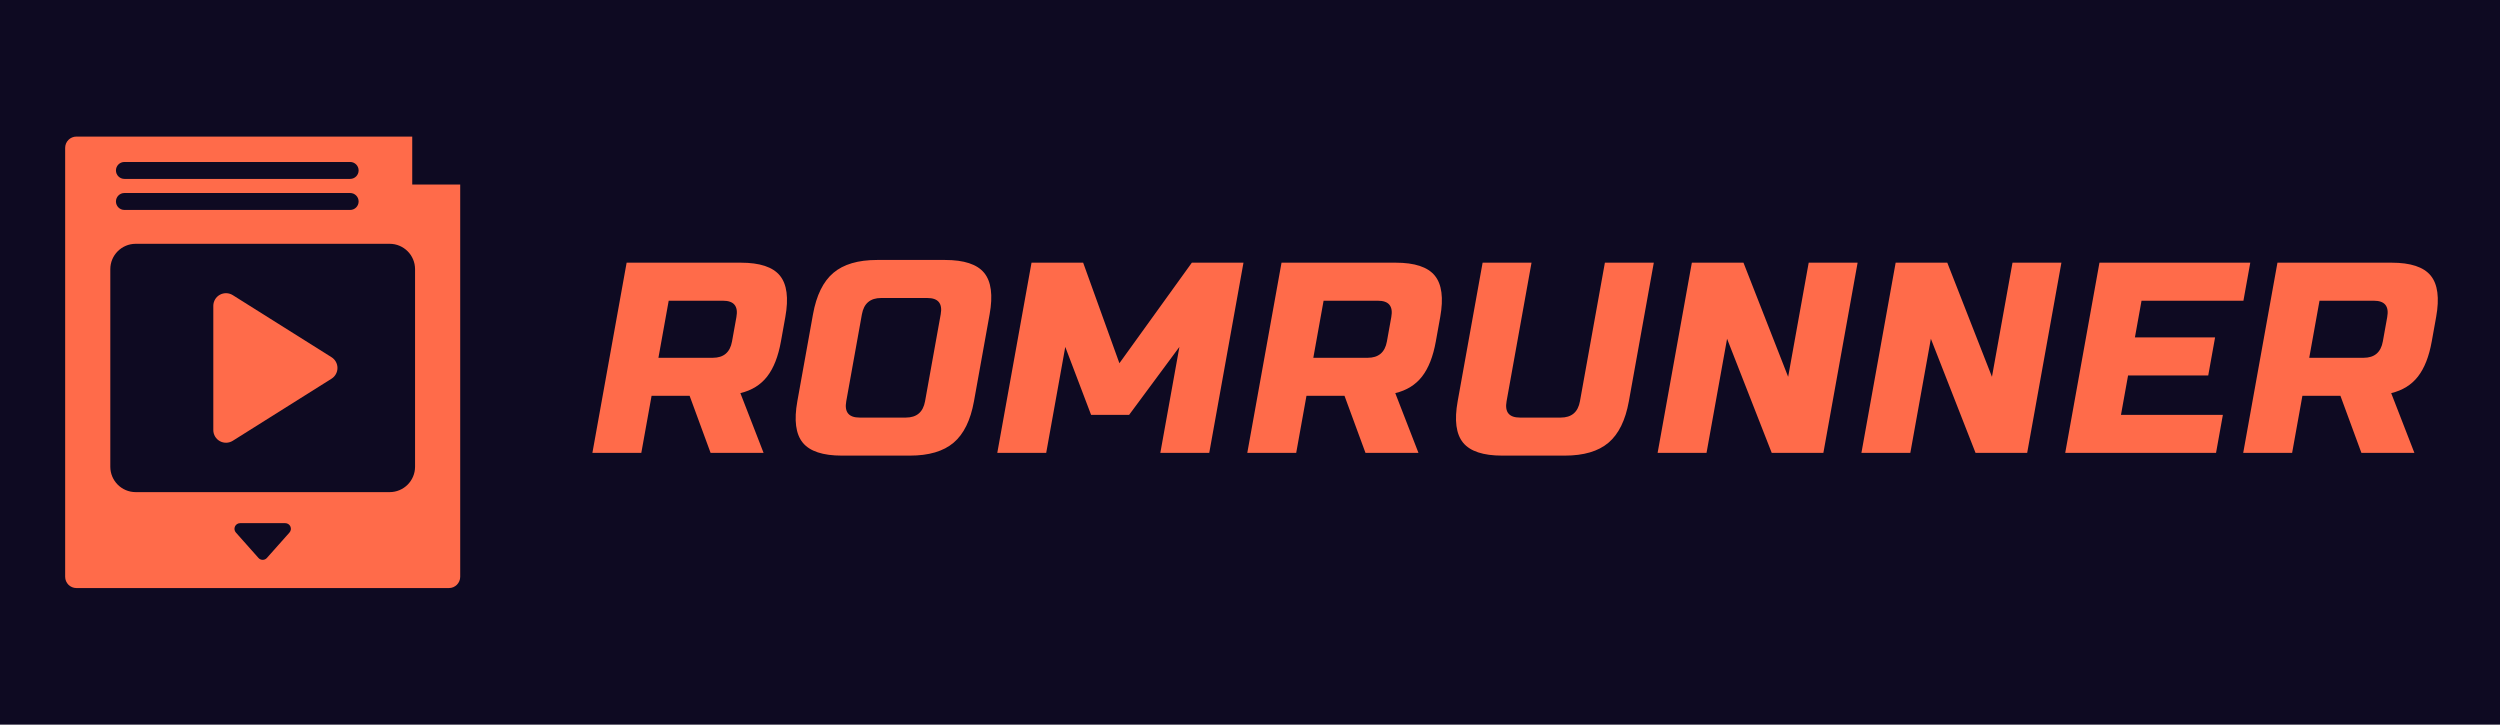
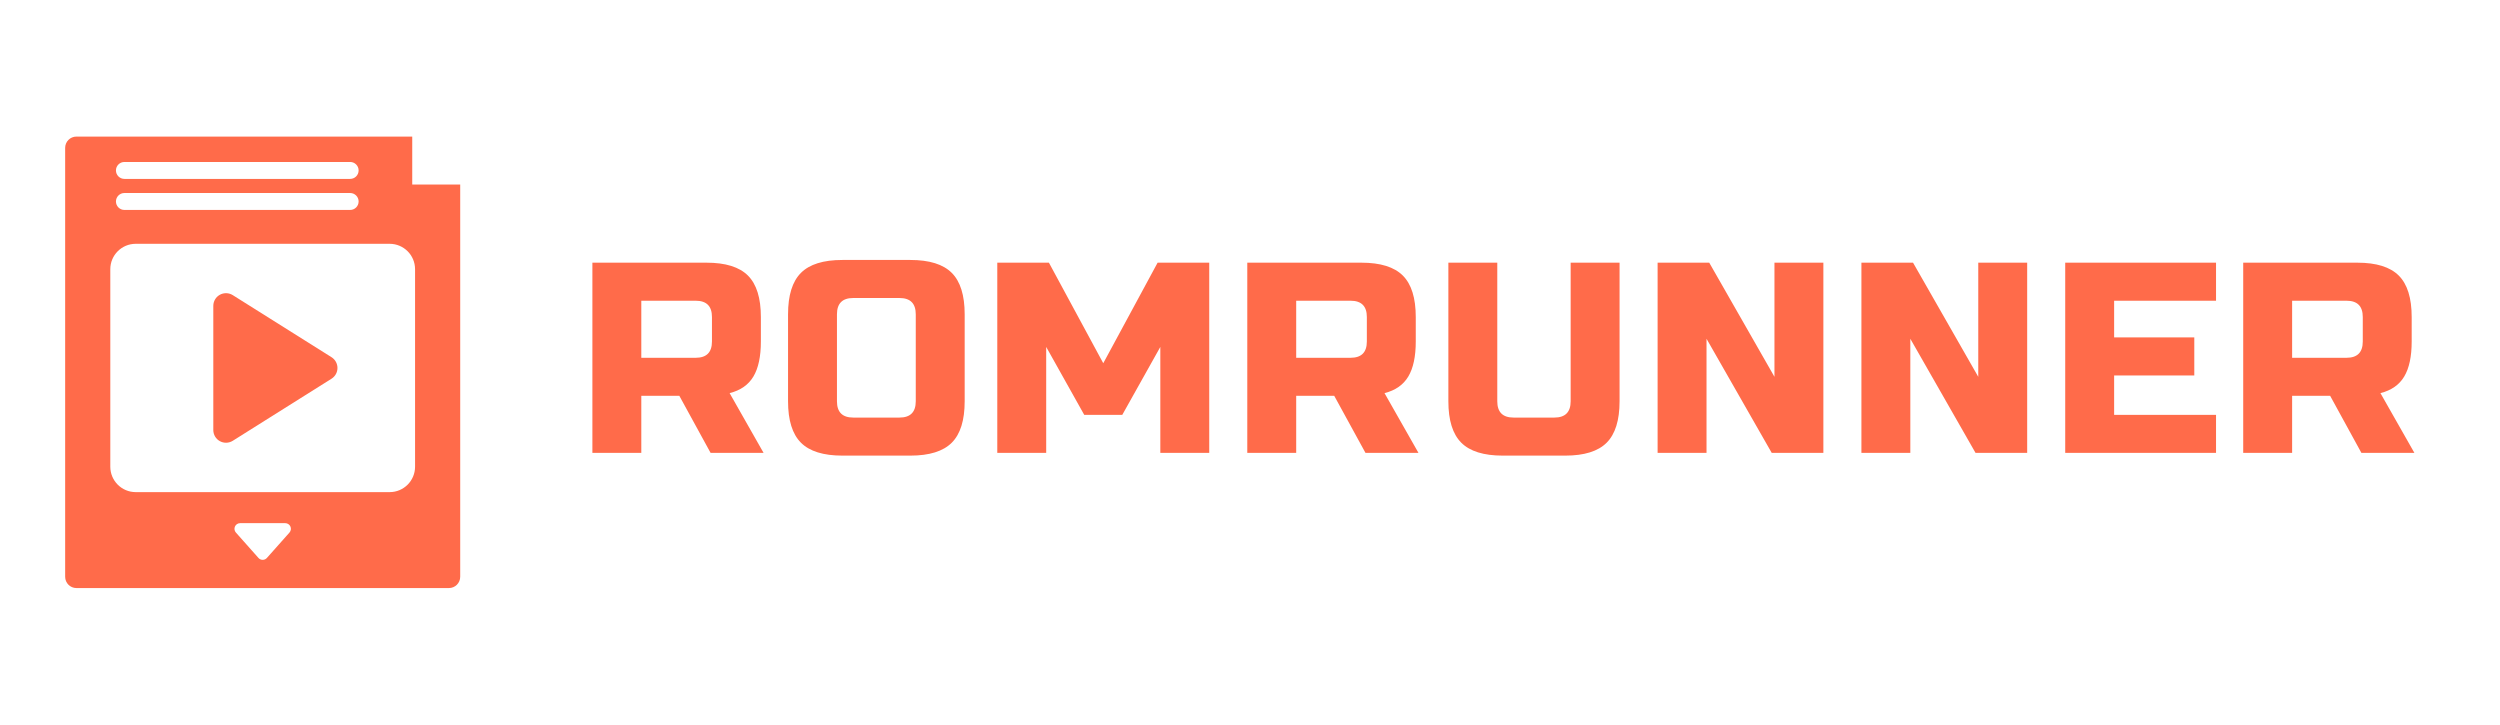
<svg xmlns="http://www.w3.org/2000/svg" viewBox="0 0 1380 400">
-   <rect width="1380" height="400" fill="#0E0A22" />
  <svg x="0" y="55" width="290" height="290" viewBox="0 0 512 512">
    <g fill="#FF6B4A">
      <path fill-rule="evenodd" d="M63.50,47.00C63.50,40.92 68.42,36.00 74.50,36.00L401.75,36.00L401.75,82.75L448.50,82.75L448.50,465.00C448.50,471.08 443.58,476.00 437.50,476.00L74.50,476.00C68.42,476.00 63.50,471.08 63.50,465.00ZM341.25,60.75C345.81,60.75 349.50,64.44 349.50,69.00L349.50,69.00C349.50,73.56 345.81,77.25 341.25,77.25L121.25,77.25C116.69,77.25 113.00,73.56 113.00,69.00L113.00,69.00C113.00,64.44 116.69,60.75 121.25,60.75ZM341.25,91.00C345.81,91.00 349.50,94.69 349.50,99.25L349.50,99.25C349.50,103.81 345.81,107.50 341.25,107.50L121.25,107.50C116.69,107.50 113.00,103.81 113.00,99.25L113.00,99.25C113.00,94.69 116.69,91.00 121.25,91.00ZM379.75,140.50C393.42,140.50 404.50,151.58 404.50,165.25L404.50,357.75C404.50,371.42 393.42,382.50 379.75,382.50L132.25,382.50C118.58,382.50 107.50,371.42 107.50,357.75L107.50,165.25C107.50,151.58 118.58,140.50 132.25,140.50ZM207.88,201.00C207.88,196.50 210.32,192.35 214.26,190.17C218.21,187.99 223.02,188.13 226.84,190.52L323.09,251.02C326.69,253.29 328.88,257.24 328.88,261.50C328.88,265.76 326.69,269.71 323.09,271.98L226.84,332.48C223.02,334.87 218.21,335.01 214.26,332.83C210.32,330.65 207.88,326.50 207.88,322.00ZM229.89,421.90C228.45,420.29 228.10,417.97 228.98,416.00C229.87,414.02 231.83,412.75 234.00,412.75L278.00,412.75C280.17,412.75 282.13,414.02 283.02,416.00C283.90,417.97 283.55,420.29 282.11,421.90L260.11,446.65C259.07,447.83 257.57,448.50 256.00,448.50C254.43,448.50 252.93,447.83 251.89,446.65Z" />
    </g>
  </svg>
-   <path d="M345.9 145.0H408.9Q424.65 145.0 430.493 152.125Q436.335 159.25 433.5 175.0L431.07 188.5Q428.829 200.95 423.462 207.85Q418.095 214.75 408.69 217.0L421.5 250.0H392.25L380.67 218.5H359.67L354.0 250.0H327.0ZM406.5 175.0Q408.12 166.0 399.12 166.0H369.12L363.45 197.5H393.45Q402.45 197.5 404.07 188.5ZM519.27 173.5Q520.89 164.5 511.89 164.5H486.39Q477.39 164.5 475.77 173.5L467.13 221.5Q465.51 230.5 474.51 230.5H500.01Q509.01 230.5 510.63 221.5ZM537.63 221.5Q534.795 237.25 526.388 244.375Q517.98 251.5 502.23 251.5H464.73Q448.98 251.5 443.138 244.375Q437.295 237.25 440.13 221.5L448.77 173.5Q451.605 157.75 460.013 150.625Q468.42 143.5 484.17 143.5H521.67Q537.42 143.5 543.263 150.625Q549.105 157.75 546.27 173.5ZM651.03 191.5 623.28 229.0H602.28L588.03 191.5L577.5 250.0H550.5L569.4 145.0H597.9L617.91 200.5L657.9 145.0H686.4L667.5 250.0H640.5ZM707.4 145.0H770.4Q786.15 145.0 791.993 152.125Q797.835 159.25 795.0 175.0L792.57 188.5Q790.329 200.95 784.962 207.85Q779.595 214.75 770.19 217.0L783.0 250.0H753.75L742.17 218.5H721.17L715.5 250.0H688.5ZM768.0 175.0Q769.62 166.0 760.62 166.0H730.62L724.95 197.5H754.95Q763.95 197.5 765.57 188.5ZM885.9 145.0H912.9L899.13 221.5Q896.295 237.25 887.888 244.375Q879.48 251.5 863.73 251.5H829.23Q813.48 251.5 807.638 244.375Q801.795 237.25 804.63 221.5L818.4 145.0H845.4L831.63 221.5Q830.01 230.5 839.01 230.5H861.51Q870.51 230.5 872.13 221.5ZM1006.5 250.0H978.0L953.34 187.0L942.0 250.0H915.0L933.9 145.0H962.4L987.06 208.0L998.4 145.0H1025.4ZM1119.0 250.0H1090.5L1065.84 187.0L1054.5 250.0H1027.5L1046.4 145.0H1074.9L1099.56 208.0L1110.9 145.0H1137.9ZM1223.25 250.0H1140.0L1158.9 145.0H1242.15L1238.37 166.0H1182.12L1178.475 186.25H1222.725L1218.945 207.25H1174.695L1170.78 229.0H1227.03ZM1257.15 145.0H1320.15Q1335.9 145.0 1341.743 152.125Q1347.585 159.25 1344.75 175.0L1342.32 188.5Q1340.079 200.95 1334.712 207.85Q1329.345 214.75 1319.94 217.0L1332.75 250.0H1303.5L1291.92 218.5H1270.92L1265.25 250.0H1238.25ZM1317.75 175.0Q1319.37 166.0 1310.37 166.0H1280.37L1274.7 197.5H1304.7Q1313.7 197.5 1315.32 188.5Z" fill="#FF6B4A" />
+   <path d="M327.0 145.0H390.0Q405.75 145.0 412.875 152.125Q420.0 159.25 420.0 175.0V188.5Q420.0 200.95 415.875 207.85Q411.75 214.75 402.75 217.0L421.5 250.0H392.25L375.0 218.5H354.0V250.0H327.0ZM393.0 175.0Q393.0 166.0 384.0 166.0H354.0V197.5H384.0Q393.0 197.5 393.0 188.5ZM505.5 173.5Q505.5 164.5 496.5 164.5H471.0Q462.0 164.5 462.0 173.5V221.5Q462.0 230.5 471.0 230.5H496.5Q505.5 230.5 505.5 221.5ZM532.5 221.5Q532.5 237.25 525.375 244.375Q518.25 251.5 502.5 251.5H465.0Q449.25 251.5 442.125 244.375Q435.0 237.25 435.0 221.5V173.5Q435.0 157.75 442.125 150.625Q449.25 143.5 465.0 143.5H502.5Q518.25 143.5 525.375 150.625Q532.5 157.75 532.5 173.5ZM640.5 191.5 619.5 229.0H598.5L577.5 191.5V250.0H550.5V145.0H579.0L609.0 200.5L639.0 145.0H667.5V250.0H640.5ZM688.5 145.0H751.5Q767.25 145.0 774.375 152.125Q781.5 159.25 781.5 175.0V188.5Q781.5 200.95 777.375 207.85Q773.25 214.75 764.25 217.0L783.0 250.0H753.75L736.5 218.5H715.5V250.0H688.5ZM754.5 175.0Q754.5 166.0 745.5 166.0H715.5V197.5H745.5Q754.5 197.5 754.5 188.5ZM867.0 145.0H894.0V221.5Q894.0 237.25 886.875 244.375Q879.75 251.5 864.0 251.5H829.5Q813.75 251.5 806.625 244.375Q799.5 237.25 799.5 221.5V145.0H826.5V221.5Q826.5 230.5 835.5 230.5H858.0Q867.0 230.5 867.0 221.5ZM1006.5 250.0H978.0L942.0 187.0V250.0H915.0V145.0H943.5L979.5 208.0V145.0H1006.5ZM1119.0 250.0H1090.5L1054.5 187.0V250.0H1027.5V145.0H1056.0L1092.0 208.0V145.0H1119.0ZM1223.25 250.0H1140.0V145.0H1223.25V166.0H1167.0V186.25H1211.25V207.25H1167.0V229.0H1223.25ZM1238.25 145.0H1301.25Q1317.0 145.0 1324.125 152.125Q1331.25 159.25 1331.25 175.0V188.5Q1331.25 200.95 1327.125 207.85Q1323.0 214.75 1314.0 217.0L1332.75 250.0H1303.5L1286.25 218.5H1265.25V250.0H1238.25ZM1304.25 175.0Q1304.25 166.0 1295.25 166.0H1265.25V197.5H1295.25Q1304.25 197.5 1304.25 188.5Z" fill="#FF6B4A" />
</svg>
